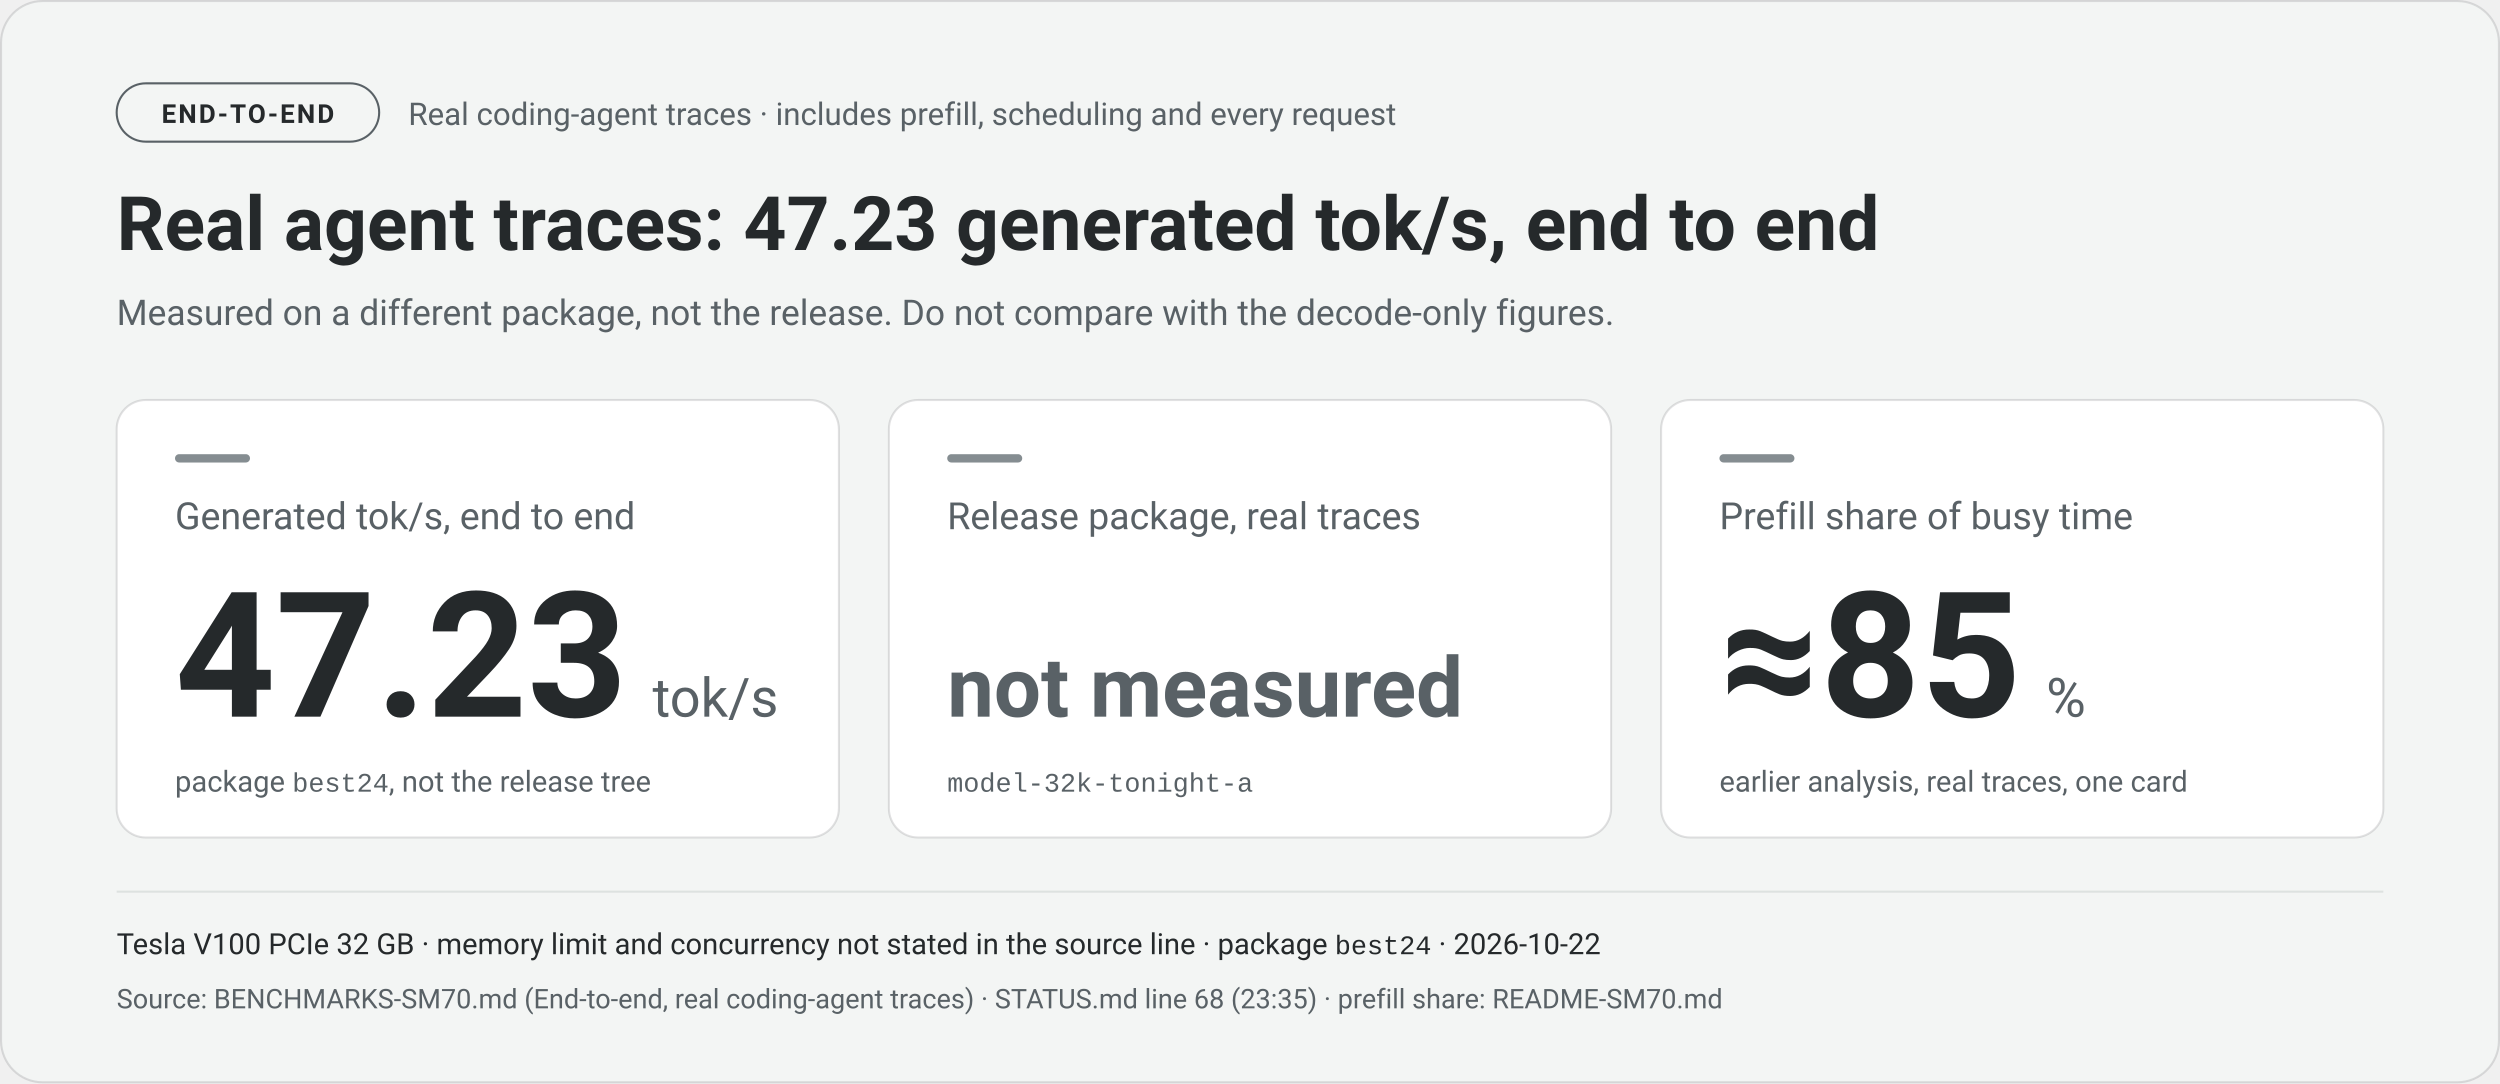
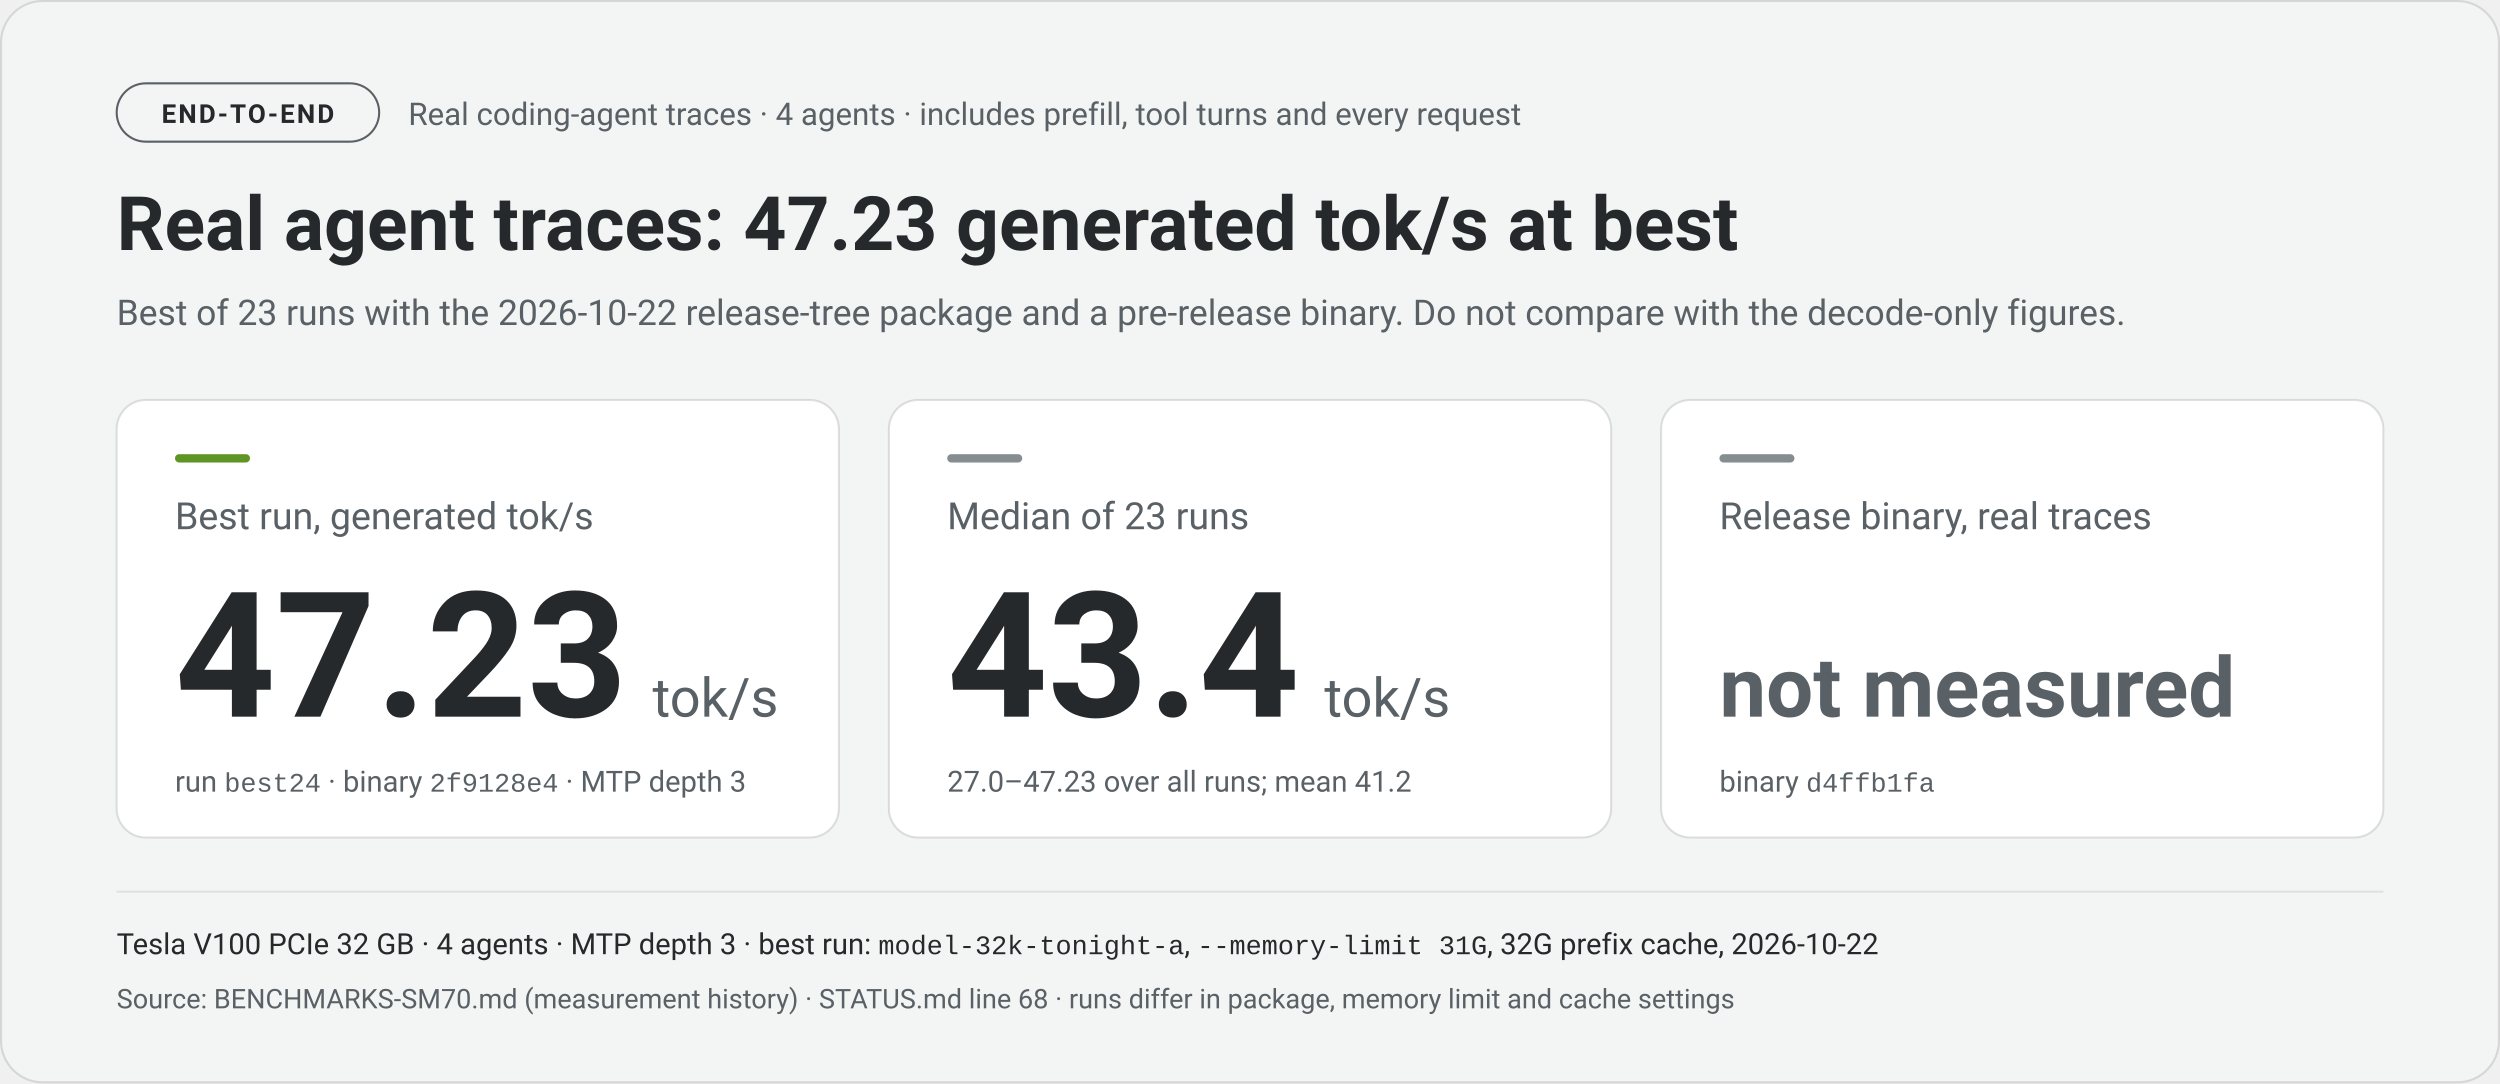
<svg xmlns="http://www.w3.org/2000/svg" width="1200" height="520" viewBox="0 0 1200 520" role="img" aria-labelledby="title desc">
  <rect x="0.5" y="0.5" width="1199" height="519" rx="20" fill="#f3f5f4" stroke="rgba(37,41,43,0.14)" stroke-width="1" />
  <rect x="56" y="40" width="126" height="28" rx="14" fill="none" stroke="#596166" stroke-width="1" />
  <text x="119.0" y="59" font-family="system-ui, -apple-system, 'Segoe UI', Roboto, 'Helvetica Neue', 'Noto Sans', Arial, sans-serif" font-size="12.5" font-weight="700" fill="#25292b" text-anchor="middle" letter-spacing="0.08em">END-TO-END</text>
-   <text x="196" y="60" font-family="system-ui, -apple-system, 'Segoe UI', Roboto, 'Helvetica Neue', 'Noto Sans', Arial, sans-serif" font-size="15" font-weight="400" fill="#596166" text-anchor="start">Real coding-agent traces · includes prefill, scheduling and every request</text>
-   <text x="56" y="120" font-family="system-ui, -apple-system, 'Segoe UI', Roboto, 'Helvetica Neue', 'Noto Sans', Arial, sans-serif" font-size="36" font-weight="650" fill="#25292b" text-anchor="start">Real agent traces: 47.23 generated tok/s, end to end</text>
-   <text x="56" y="156" font-family="system-ui, -apple-system, 'Segoe UI', Roboto, 'Helvetica Neue', 'Noto Sans', Arial, sans-serif" font-size="17" font-weight="400" fill="#596166" text-anchor="start">Measured on a different package, not the release. Do not compare with the decode-only figures.</text>
+   <text x="196" y="60" font-family="system-ui, -apple-system, 'Segoe UI', Roboto, 'Helvetica Neue', 'Noto Sans', Arial, sans-serif" font-size="15" font-weight="400" fill="#596166" text-anchor="start">Real coding-agent traces · 4 agents · includes prefill, tool turns and every request</text>
+   <text x="56" y="120" font-family="system-ui, -apple-system, 'Segoe UI', Roboto, 'Helvetica Neue', 'Noto Sans', Arial, sans-serif" font-size="36" font-weight="650" fill="#25292b" text-anchor="start">Real agent traces: 47.23 generated tok/s at best</text>
+   <text x="56" y="156" font-family="system-ui, -apple-system, 'Segoe UI', Roboto, 'Helvetica Neue', 'Noto Sans', Arial, sans-serif" font-size="17" font-weight="400" fill="#596166" text-anchor="start">Best of 23 runs with the 2026-10-22 release-tree package and a pre-release binary. Do not compare with the decode-only figures.</text>
  <g>
    <rect x="56" y="192" width="346.667" height="210" rx="14" fill="#ffffff" stroke="rgba(37,41,43,0.14)" stroke-width="1" />
-     <rect x="84" y="218" width="36" height="4" rx="2" fill="#858d91" />
-     <text x="84" y="254" font-family="system-ui, -apple-system, 'Segoe UI', Roboto, 'Helvetica Neue', 'Noto Sans', Arial, sans-serif" font-size="18" font-weight="400" fill="#596166" text-anchor="start">Generated tok/s, end to end</text>
+     <rect x="84" y="218" width="36" height="4" rx="2" fill="#5f9524" />
+     <text x="84" y="254" font-family="system-ui, -apple-system, 'Segoe UI', Roboto, 'Helvetica Neue', 'Noto Sans', Arial, sans-serif" font-size="18" font-weight="400" fill="#596166" text-anchor="start">Best run, generated tok/s</text>
    <text x="84" y="344" font-family="system-ui, -apple-system, 'Segoe UI', Roboto, 'Helvetica Neue', 'Noto Sans', Arial, sans-serif" font-size="84" font-weight="650" fill="#25292b" text-anchor="start">47.23<tspan font-size="26" font-weight="400" fill="#596166" dx="12">tok/s</tspan>
    </text>
-     <text x="84" y="380" font-family="system-ui, -apple-system, 'Segoe UI', Roboto, 'Helvetica Neue', 'Noto Sans', Arial, sans-serif" font-size="14" font-weight="400" fill="#596166" text-anchor="start">package <tspan font-family="ui-monospace, SFMono-Regular, Menlo, Consolas, 'Liberation Mono', 'DejaVu Sans Mono', monospace" font-size="0.92em">best24</tspan>, not the release tree</text>
+     <text x="84" y="380" font-family="system-ui, -apple-system, 'Segoe UI', Roboto, 'Helvetica Neue', 'Noto Sans', Arial, sans-serif" font-size="14" font-weight="400" fill="#596166" text-anchor="start">run <tspan font-family="ui-monospace, SFMono-Regular, Menlo, Consolas, 'Liberation Mono', 'DejaVu Sans Mono', monospace" font-size="0.92em">best24</tspan> · binary <tspan font-family="ui-monospace, SFMono-Regular, Menlo, Consolas, 'Liberation Mono', 'DejaVu Sans Mono', monospace" font-size="0.92em">2f9128e4</tspan> · MTP depth 3</text>
  </g>
  <g>
    <rect x="426.667" y="192" width="346.667" height="210" rx="14" fill="#ffffff" stroke="rgba(37,41,43,0.14)" stroke-width="1" />
    <rect x="454.667" y="218" width="36" height="4" rx="2" fill="#858d91" />
-     <text x="454.667" y="254" font-family="system-ui, -apple-system, 'Segoe UI', Roboto, 'Helvetica Neue', 'Noto Sans', Arial, sans-serif" font-size="18" font-weight="400" fill="#596166" text-anchor="start">Release package, real traces</text>
-     <text x="454.667" y="344" font-family="system-ui, -apple-system, 'Segoe UI', Roboto, 'Helvetica Neue', 'Noto Sans', Arial, sans-serif" font-size="40" font-weight="650" fill="#596166" text-anchor="start">not measured<tspan font-size="26" font-weight="400" fill="#596166" dx="12" />
+     <text x="454.667" y="254" font-family="system-ui, -apple-system, 'Segoe UI', Roboto, 'Helvetica Neue', 'Noto Sans', Arial, sans-serif" font-size="18" font-weight="400" fill="#596166" text-anchor="start">Median of 23 runs</text>
+     <text x="454.667" y="344" font-family="system-ui, -apple-system, 'Segoe UI', Roboto, 'Helvetica Neue', 'Noto Sans', Arial, sans-serif" font-size="84" font-weight="650" fill="#25292b" text-anchor="start">43.4<tspan font-size="26" font-weight="400" fill="#596166" dx="12">tok/s</tspan>
    </text>
-     <text x="454.667" y="380" font-family="system-ui, -apple-system, 'Segoe UI', Roboto, 'Helvetica Neue', 'Noto Sans', Arial, sans-serif" font-size="14" font-weight="400" fill="#596166" text-anchor="start">
-       <tspan font-family="ui-monospace, SFMono-Regular, Menlo, Consolas, 'Liberation Mono', 'DejaVu Sans Mono', monospace" font-size="0.92em">model-32k-tonight-a</tspan>
-     </text>
+     <text x="454.667" y="380" font-family="system-ui, -apple-system, 'Segoe UI', Roboto, 'Helvetica Neue', 'Noto Sans', Arial, sans-serif" font-size="14" font-weight="400" fill="#596166" text-anchor="start">27.0–47.23 over all runs; mean 41.2</text>
  </g>
  <g>
    <rect x="797.333" y="192" width="346.667" height="210" rx="14" fill="#ffffff" stroke="rgba(37,41,43,0.14)" stroke-width="1" />
    <rect x="825.333" y="218" width="36" height="4" rx="2" fill="#858d91" />
-     <text x="825.333" y="254" font-family="system-ui, -apple-system, 'Segoe UI', Roboto, 'Helvetica Neue', 'Noto Sans', Arial, sans-serif" font-size="18" font-weight="400" fill="#596166" text-anchor="start">Prefill share of busy time</text>
-     <text x="825.333" y="344" font-family="system-ui, -apple-system, 'Segoe UI', Roboto, 'Helvetica Neue', 'Noto Sans', Arial, sans-serif" font-size="84" font-weight="650" fill="#25292b" text-anchor="start">≈85<tspan font-size="26" font-weight="400" fill="#596166" dx="12">%</tspan>
+     <text x="825.333" y="254" font-family="system-ui, -apple-system, 'Segoe UI', Roboto, 'Helvetica Neue', 'Noto Sans', Arial, sans-serif" font-size="18" font-weight="400" fill="#596166" text-anchor="start">Release binary, real traces</text>
+     <text x="825.333" y="344" font-family="system-ui, -apple-system, 'Segoe UI', Roboto, 'Helvetica Neue', 'Noto Sans', Arial, sans-serif" font-size="40" font-weight="650" fill="#596166" text-anchor="start">not measured<tspan font-size="26" font-weight="400" fill="#596166" dx="12" />
    </text>
-     <text x="825.333" y="380" font-family="system-ui, -apple-system, 'Segoe UI', Roboto, 'Helvetica Neue', 'Noto Sans', Arial, sans-serif" font-size="14" font-weight="400" fill="#596166" text-anchor="start">earlier analysis, real traces, one card</text>
+     <text x="825.333" y="380" font-family="system-ui, -apple-system, 'Segoe UI', Roboto, 'Helvetica Neue', 'Noto Sans', Arial, sans-serif" font-size="14" font-weight="400" fill="#596166" text-anchor="start">binary <tspan font-family="ui-monospace, SFMono-Regular, Menlo, Consolas, 'Liberation Mono', 'DejaVu Sans Mono', monospace" font-size="0.92em">d4ffb1fa</tspan>
+     </text>
  </g>
  <line x1="56" y1="428" x2="1144" y2="428" stroke="#dde2e0" stroke-width="1" />
-   <text x="56" y="458" font-family="system-ui, -apple-system, 'Segoe UI', Roboto, 'Helvetica Neue', 'Noto Sans', Arial, sans-serif" font-size="14" font-weight="400" fill="#25292b" text-anchor="start">Tesla V100 PCIe 32 GB · memory limit and concurrency not stated in the source line · package <tspan font-family="ui-monospace, SFMono-Regular, Menlo, Consolas, 'Liberation Mono', 'DejaVu Sans Mono', monospace" font-size="0.92em">best24</tspan> · 2026-10-22</text>
-   <text x="56" y="484" font-family="system-ui, -apple-system, 'Segoe UI', Roboto, 'Helvetica Neue', 'Noto Sans', Arial, sans-serif" font-size="13" font-weight="400" fill="#596166" text-anchor="start">Source: BENCHMARKS-SM70.md (End-to-end, real coding-agent traces) · STATUS.md line 68 (23:35) · prefill share: README-SM70.md</text>
+   <text x="56" y="458" font-family="system-ui, -apple-system, 'Segoe UI', Roboto, 'Helvetica Neue', 'Noto Sans', Arial, sans-serif" font-size="14" font-weight="400" fill="#25292b" text-anchor="start">Tesla V100 PCIe 32 GB · 4 agents · MTP depth 3 · best run: <tspan font-family="ui-monospace, SFMono-Regular, Menlo, Consolas, 'Liberation Mono', 'DejaVu Sans Mono', monospace" font-size="0.92em">model-32k-tonight-a</tspan>, <tspan font-family="ui-monospace, SFMono-Regular, Menlo, Consolas, 'Liberation Mono', 'DejaVu Sans Mono', monospace" font-size="0.92em">--memory-limit 31G</tspan>, 32G prefix cache, 2026-10-22</text>
+   <text x="56" y="484" font-family="system-ui, -apple-system, 'Segoe UI', Roboto, 'Helvetica Neue', 'Noto Sans', Arial, sans-serif" font-size="13" font-weight="400" fill="#596166" text-anchor="start">Source: BENCHMARKS-SM70.md (measurement history) · STATUS.md line 68 · runs differ in package, memory limit and cache settings</text>
</svg>
